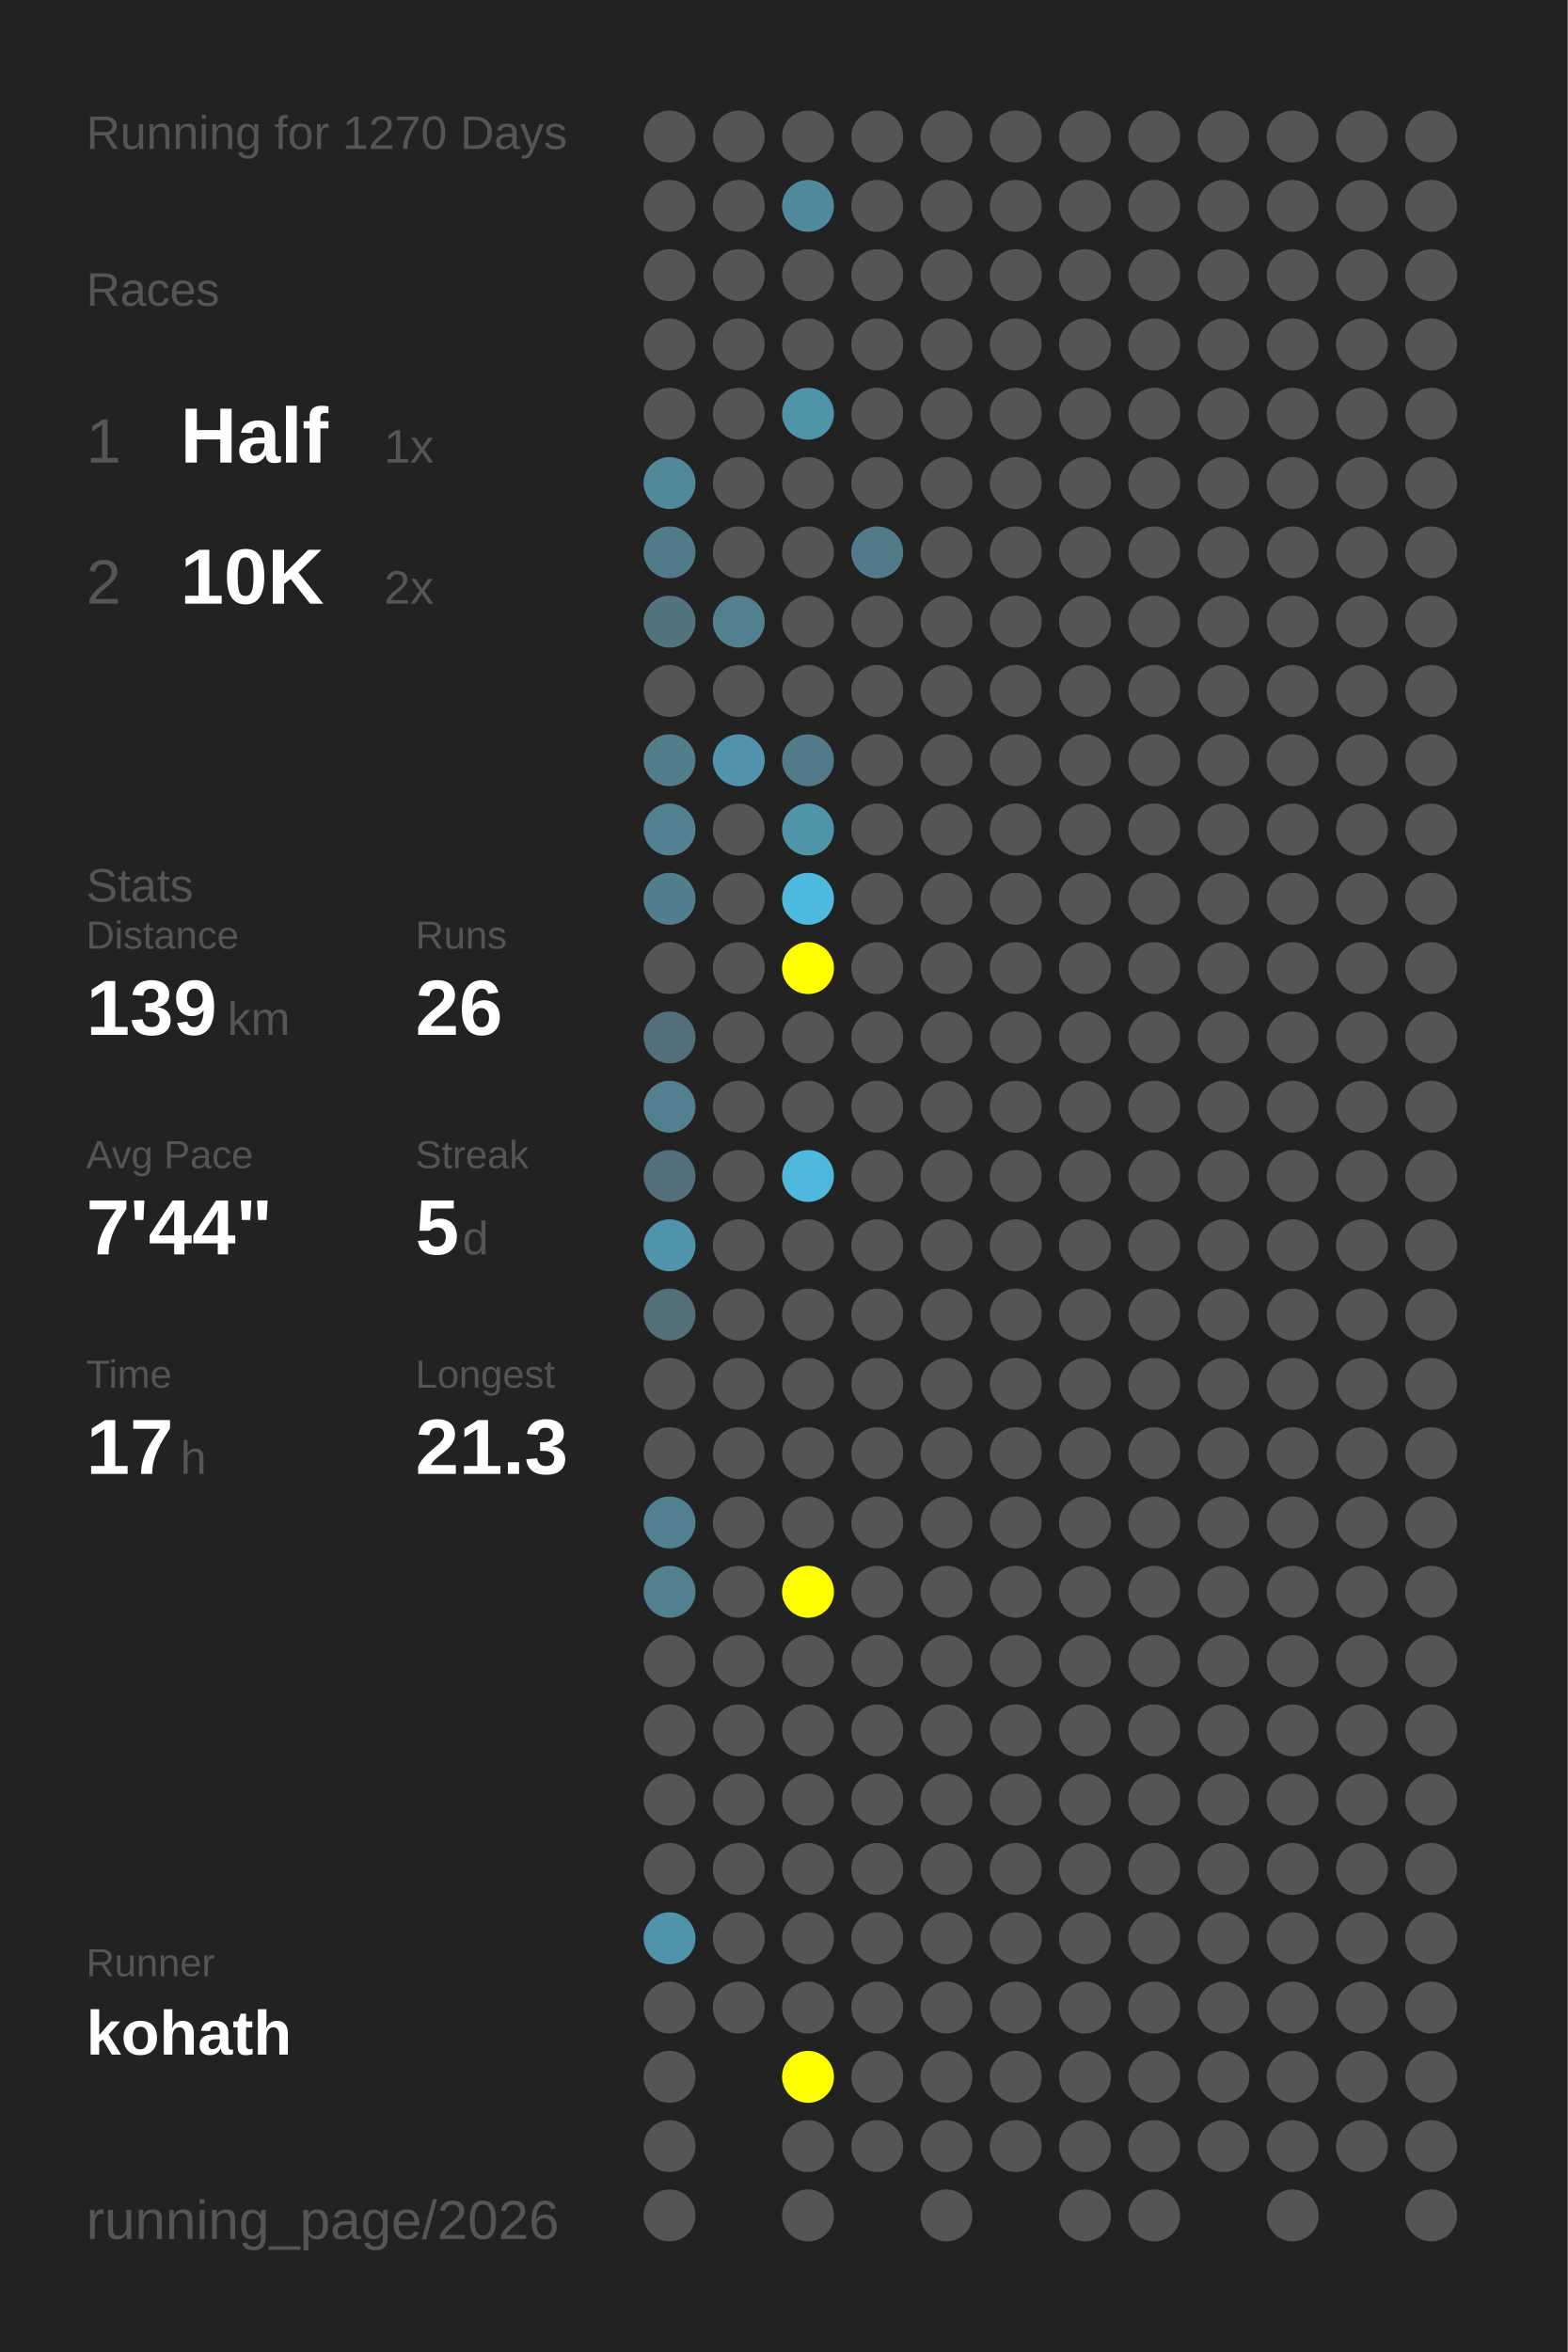
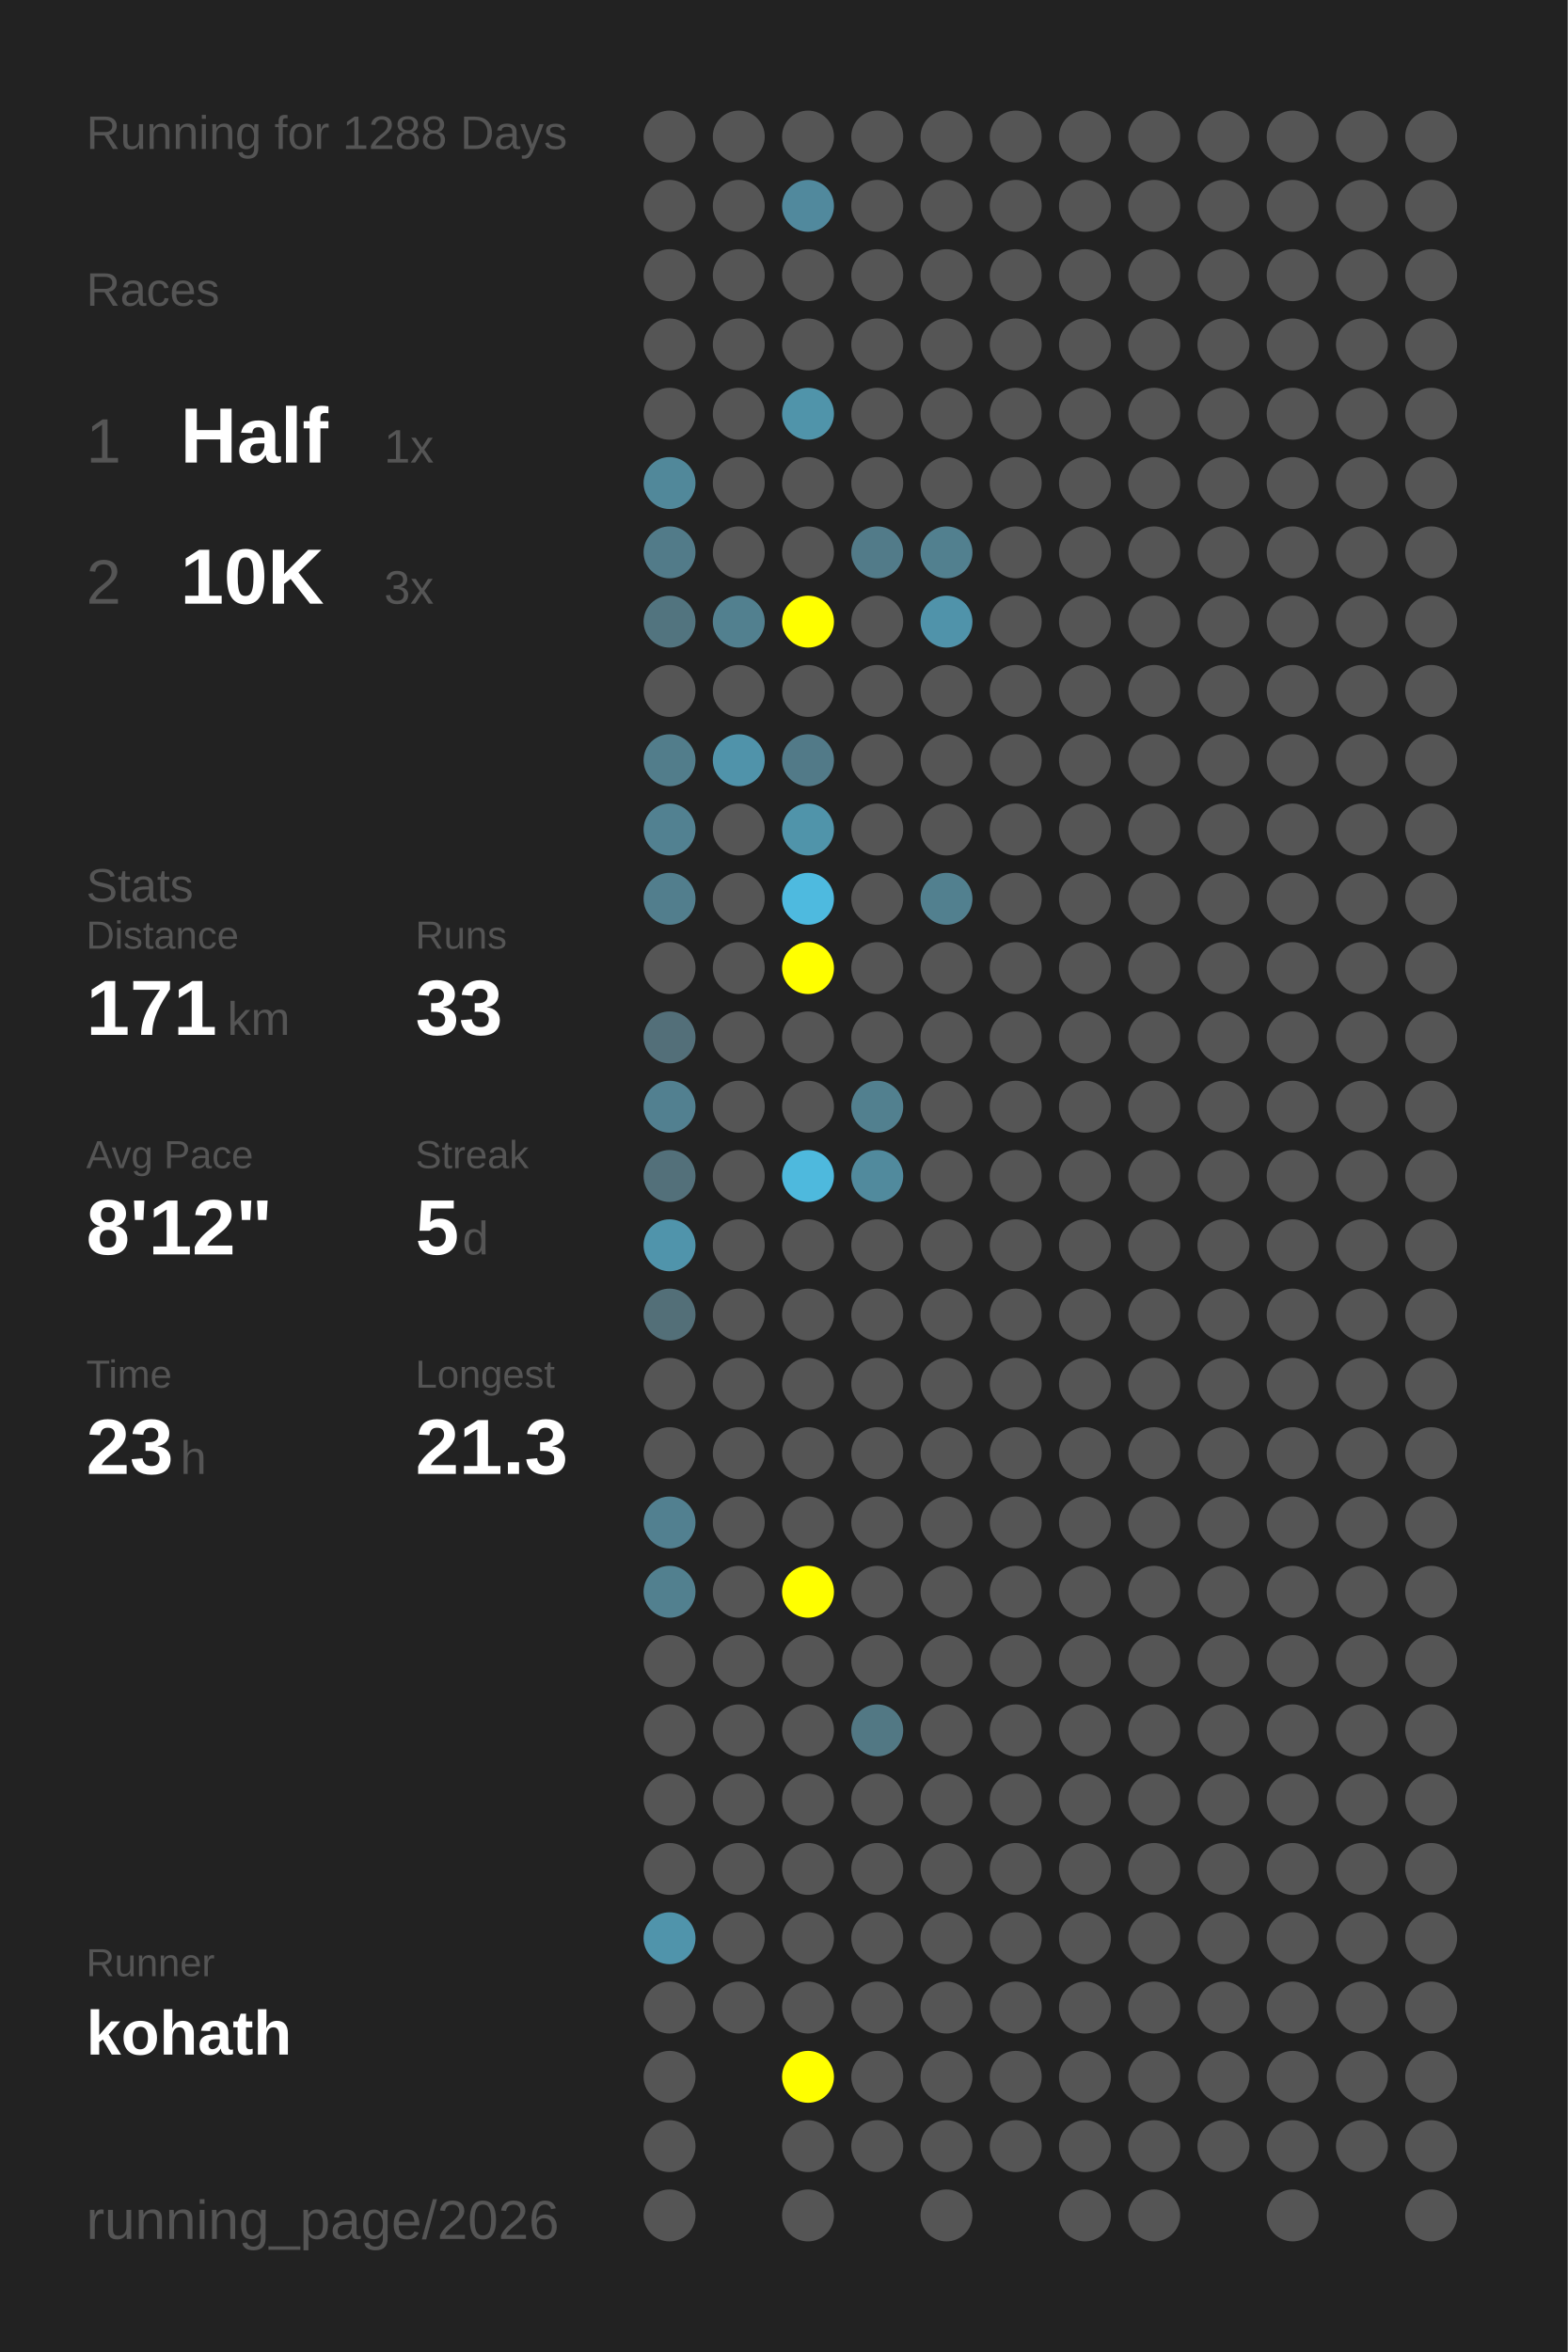
<svg xmlns="http://www.w3.org/2000/svg" baseProfile="full" height="300mm" version="1.1" viewBox="0,0,200,300" width="200mm">
  <defs />
  <rect fill="#222222" height="300" width="200" x="0" y="0" />
-   <text fill="#555555" style="font-size:6px; font-family:Arial;" x="11" y="19">Running for 1270 Days</text>
+   <text fill="#555555" style="font-size:6px; font-family:Arial;" x="11" y="19">Running for 1288 Days</text>
  <text fill="#555555" style="font-size:6px; font-family:Arial;" x="11" y="39">Races</text>
  <text fill="#555555" style="font-size:8px; font-family:Arial;" x="11" y="59">1</text>
  <text fill="#FFFFFF" style="font-size:10px; font-family:Arial; font-weight:bold;" x="23" y="59">Half</text>
  <text fill="#555555" style="font-size:6px; font-family:Arial;" x="49" y="59">1x</text>
  <text fill="#555555" style="font-size:8px; font-family:Arial;" x="11" y="77">2</text>
  <text fill="#FFFFFF" style="font-size:10px; font-family:Arial; font-weight:bold;" x="23" y="77">10K</text>
-   <text fill="#555555" style="font-size:6px; font-family:Arial;" x="49" y="77">2x</text>
+   <text fill="#555555" style="font-size:6px; font-family:Arial;" x="49" y="77">3x</text>
  <text fill="#555555" style="font-size:6px; font-family:Arial;" x="11" y="115">Stats</text>
  <text fill="#555555" style="font-size:5px; font-family:Arial;" x="11" y="121">Distance</text>
-   <text fill="#FFFFFF" style="font-size:10px; font-family:Arial; font-weight:bold;" x="11" y="132">139</text>
+   <text fill="#FFFFFF" style="font-size:10px; font-family:Arial; font-weight:bold;" x="11" y="132">171</text>
  <text fill="#555555" style="font-size:6px; font-family:Arial;" x="29" y="132">km</text>
  <text fill="#555555" style="font-size:5px; font-family:Arial;" x="53" y="121">Runs</text>
-   <text fill="#FFFFFF" style="font-size:10px; font-family:Arial; font-weight:bold;" x="53" y="132">26</text>
+   <text fill="#FFFFFF" style="font-size:10px; font-family:Arial; font-weight:bold;" x="53" y="132">33</text>
  <text fill="#555555" style="font-size:5px; font-family:Arial;" x="11" y="149">Avg Pace</text>
-   <text fill="#FFFFFF" style="font-size:10px; font-family:Arial; font-weight:bold;" x="11" y="160">7'44"</text>
+   <text fill="#FFFFFF" style="font-size:10px; font-family:Arial; font-weight:bold;" x="11" y="160">8'12"</text>
  <text fill="#555555" style="font-size:5px; font-family:Arial;" x="53" y="149">Streak</text>
  <text fill="#FFFFFF" style="font-size:10px; font-family:Arial; font-weight:bold;" x="53" y="160">5</text>
  <text fill="#555555" style="font-size:6px; font-family:Arial;" x="59" y="160">d</text>
  <text fill="#555555" style="font-size:5px; font-family:Arial;" x="11" y="177">Time</text>
-   <text fill="#FFFFFF" style="font-size:10px; font-family:Arial; font-weight:bold;" x="11" y="188">17</text>
+   <text fill="#FFFFFF" style="font-size:10px; font-family:Arial; font-weight:bold;" x="11" y="188">23</text>
  <text fill="#555555" style="font-size:6px; font-family:Arial;" x="23" y="188">h</text>
  <text fill="#555555" style="font-size:5px; font-family:Arial;" x="53" y="177">Longest</text>
  <text fill="#FFFFFF" style="font-size:10px; font-family:Arial; font-weight:bold;" x="53" y="188">21.3</text>
  <text fill="#555555" style="font-size:5px; font-family:Arial;" x="11" y="252.065">Runner</text>
  <text fill="#FFFFFF" style="font-size:8px; font-family:Arial; font-weight:bold;" x="11" y="262.065">kohath</text>
  <text fill="#555555" style="font-size:7px; font-family:Arial;" x="11" y="285.581">running_page/2026</text>
  <circle cx="85.417" cy="17.419" fill="#555555" r="3.312" />
  <circle cx="85.417" cy="26.258" fill="#555555" r="3.312" />
  <circle cx="85.417" cy="35.097" fill="#555555" r="3.312" />
  <circle cx="85.417" cy="43.935" fill="#555555" r="3.312" />
  <circle cx="85.417" cy="52.774" fill="#555555" r="3.312" />
  <circle cx="85.417" cy="61.613" fill="#51889a" r="3.312" />
  <circle cx="85.417" cy="70.452" fill="#527b89" r="3.312" />
  <circle cx="85.417" cy="79.29" fill="#52747f" r="3.312" />
  <circle cx="85.417" cy="88.129" fill="#555555" r="3.312" />
  <circle cx="85.417" cy="96.968" fill="#527d8b" r="3.312" />
  <circle cx="85.417" cy="105.806" fill="#528191" r="3.312" />
  <circle cx="85.417" cy="114.645" fill="#527e8d" r="3.312" />
  <circle cx="85.417" cy="123.484" fill="#555555" r="3.312" />
  <circle cx="85.417" cy="132.323" fill="#536f79" r="3.312" />
  <circle cx="85.417" cy="141.161" fill="#528090" r="3.312" />
  <circle cx="85.417" cy="150" fill="#53707a" r="3.312" />
  <circle cx="85.417" cy="158.839" fill="#5094ab" r="3.312" />
  <circle cx="85.417" cy="167.677" fill="#536f78" r="3.312" />
  <circle cx="85.417" cy="176.516" fill="#555555" r="3.312" />
  <circle cx="85.417" cy="185.355" fill="#555555" r="3.312" />
  <circle cx="85.417" cy="194.194" fill="#528090" r="3.312" />
  <circle cx="85.417" cy="203.032" fill="#52808f" r="3.312" />
  <circle cx="85.417" cy="211.871" fill="#555555" r="3.312" />
  <circle cx="85.417" cy="220.71" fill="#555555" r="3.312" />
  <circle cx="85.417" cy="229.548" fill="#555555" r="3.312" />
  <circle cx="85.417" cy="238.387" fill="#555555" r="3.312" />
  <circle cx="85.417" cy="247.226" fill="#5094ab" r="3.312" />
  <circle cx="85.417" cy="256.065" fill="#555555" r="3.312" />
  <circle cx="85.417" cy="264.903" fill="#555555" r="3.312" />
  <circle cx="85.417" cy="273.742" fill="#555555" r="3.312" />
  <circle cx="85.417" cy="282.581" fill="#555555" r="3.312" />
  <circle cx="94.25" cy="17.419" fill="#555555" r="3.312" />
  <circle cx="94.25" cy="26.258" fill="#555555" r="3.312" />
  <circle cx="94.25" cy="35.097" fill="#555555" r="3.312" />
  <circle cx="94.25" cy="43.935" fill="#555555" r="3.312" />
  <circle cx="94.25" cy="52.774" fill="#555555" r="3.312" />
  <circle cx="94.25" cy="61.613" fill="#555555" r="3.312" />
  <circle cx="94.25" cy="70.452" fill="#555555" r="3.312" />
  <circle cx="94.25" cy="79.29" fill="#52808f" r="3.312" />
  <circle cx="94.25" cy="88.129" fill="#555555" r="3.312" />
  <circle cx="94.25" cy="96.968" fill="#5093aa" r="3.312" />
  <circle cx="94.25" cy="105.806" fill="#555555" r="3.312" />
  <circle cx="94.25" cy="114.645" fill="#555555" r="3.312" />
  <circle cx="94.25" cy="123.484" fill="#555555" r="3.312" />
  <circle cx="94.25" cy="132.323" fill="#555555" r="3.312" />
  <circle cx="94.25" cy="141.161" fill="#555555" r="3.312" />
  <circle cx="94.25" cy="150" fill="#555555" r="3.312" />
  <circle cx="94.25" cy="158.839" fill="#555555" r="3.312" />
  <circle cx="94.25" cy="167.677" fill="#555555" r="3.312" />
  <circle cx="94.25" cy="176.516" fill="#555555" r="3.312" />
  <circle cx="94.25" cy="185.355" fill="#555555" r="3.312" />
  <circle cx="94.25" cy="194.194" fill="#555555" r="3.312" />
  <circle cx="94.25" cy="203.032" fill="#555555" r="3.312" />
  <circle cx="94.25" cy="211.871" fill="#555555" r="3.312" />
  <circle cx="94.25" cy="220.71" fill="#555555" r="3.312" />
  <circle cx="94.25" cy="229.548" fill="#555555" r="3.312" />
  <circle cx="94.25" cy="238.387" fill="#555555" r="3.312" />
  <circle cx="94.25" cy="247.226" fill="#555555" r="3.312" />
  <circle cx="94.25" cy="256.065" fill="#555555" r="3.312" />
  <circle cx="103.083" cy="17.419" fill="#555555" r="3.312" />
  <circle cx="103.083" cy="26.258" fill="#51899d" r="3.312" />
  <circle cx="103.083" cy="35.097" fill="#555555" r="3.312" />
  <circle cx="103.083" cy="43.935" fill="#555555" r="3.312" />
  <circle cx="103.083" cy="52.774" fill="#5094aa" r="3.312" />
  <circle cx="103.083" cy="61.613" fill="#555555" r="3.312" />
  <circle cx="103.083" cy="70.452" fill="#555555" r="3.312" />
-   <circle cx="103.083" cy="79.29" fill="#555555" r="3.312" />
+   <circle cx="103.083" cy="79.29" fill="#FFFF00" r="3.312" />
  <circle cx="103.083" cy="88.129" fill="#555555" r="3.312" />
  <circle cx="103.083" cy="96.968" fill="#527a88" r="3.312" />
  <circle cx="103.083" cy="105.806" fill="#5094aa" r="3.312" />
  <circle cx="103.083" cy="114.645" fill="#4ebadf" r="3.312" />
  <circle cx="103.083" cy="123.484" fill="#FFFF00" r="3.312" />
  <circle cx="103.083" cy="132.323" fill="#555555" r="3.312" />
  <circle cx="103.083" cy="141.161" fill="#555555" r="3.312" />
  <circle cx="103.083" cy="150" fill="#4eb9dd" r="3.312" />
  <circle cx="103.083" cy="158.839" fill="#555555" r="3.312" />
  <circle cx="103.083" cy="167.677" fill="#555555" r="3.312" />
  <circle cx="103.083" cy="176.516" fill="#555555" r="3.312" />
  <circle cx="103.083" cy="185.355" fill="#555555" r="3.312" />
  <circle cx="103.083" cy="194.194" fill="#555555" r="3.312" />
  <circle cx="103.083" cy="203.032" fill="#FFFF00" r="3.312" />
  <circle cx="103.083" cy="211.871" fill="#555555" r="3.312" />
  <circle cx="103.083" cy="220.71" fill="#555555" r="3.312" />
  <circle cx="103.083" cy="229.548" fill="#555555" r="3.312" />
  <circle cx="103.083" cy="238.387" fill="#555555" r="3.312" />
  <circle cx="103.083" cy="247.226" fill="#555555" r="3.312" />
  <circle cx="103.083" cy="256.065" fill="#555555" r="3.312" />
  <circle cx="103.083" cy="264.903" fill="#FFFF00" r="3.312" />
  <circle cx="103.083" cy="273.742" fill="#555555" r="3.312" />
  <circle cx="103.083" cy="282.581" fill="#555555" r="3.312" />
  <circle cx="111.917" cy="17.419" fill="#555555" r="3.312" />
  <circle cx="111.917" cy="26.258" fill="#555555" r="3.312" />
  <circle cx="111.917" cy="35.097" fill="#555555" r="3.312" />
  <circle cx="111.917" cy="43.935" fill="#555555" r="3.312" />
  <circle cx="111.917" cy="52.774" fill="#555555" r="3.312" />
  <circle cx="111.917" cy="61.613" fill="#555555" r="3.312" />
  <circle cx="111.917" cy="70.452" fill="#527b89" r="3.312" />
  <circle cx="111.917" cy="79.29" fill="#555555" r="3.312" />
  <circle cx="111.917" cy="88.129" fill="#555555" r="3.312" />
  <circle cx="111.917" cy="96.968" fill="#555555" r="3.312" />
  <circle cx="111.917" cy="105.806" fill="#555555" r="3.312" />
  <circle cx="111.917" cy="114.645" fill="#555555" r="3.312" />
  <circle cx="111.917" cy="123.484" fill="#555555" r="3.312" />
  <circle cx="111.917" cy="132.323" fill="#555555" r="3.312" />
-   <circle cx="111.917" cy="141.161" fill="#555555" r="3.312" />
-   <circle cx="111.917" cy="150" fill="#555555" r="3.312" />
+   <circle cx="111.917" cy="141.161" fill="#52808f" r="3.312" />
+   <circle cx="111.917" cy="150" fill="#518a9d" r="3.312" />
  <circle cx="111.917" cy="158.839" fill="#555555" r="3.312" />
  <circle cx="111.917" cy="167.677" fill="#555555" r="3.312" />
  <circle cx="111.917" cy="176.516" fill="#555555" r="3.312" />
  <circle cx="111.917" cy="185.355" fill="#555555" r="3.312" />
  <circle cx="111.917" cy="194.194" fill="#555555" r="3.312" />
  <circle cx="111.917" cy="203.032" fill="#555555" r="3.312" />
  <circle cx="111.917" cy="211.871" fill="#555555" r="3.312" />
-   <circle cx="111.917" cy="220.71" fill="#555555" r="3.312" />
+   <circle cx="111.917" cy="220.71" fill="#527884" r="3.312" />
  <circle cx="111.917" cy="229.548" fill="#555555" r="3.312" />
  <circle cx="111.917" cy="238.387" fill="#555555" r="3.312" />
  <circle cx="111.917" cy="247.226" fill="#555555" r="3.312" />
  <circle cx="111.917" cy="256.065" fill="#555555" r="3.312" />
  <circle cx="111.917" cy="264.903" fill="#555555" r="3.312" />
  <circle cx="111.917" cy="273.742" fill="#555555" r="3.312" />
  <circle cx="120.75" cy="17.419" fill="#555555" r="3.312" />
  <circle cx="120.75" cy="26.258" fill="#555555" r="3.312" />
  <circle cx="120.75" cy="35.097" fill="#555555" r="3.312" />
  <circle cx="120.75" cy="43.935" fill="#555555" r="3.312" />
  <circle cx="120.75" cy="52.774" fill="#555555" r="3.312" />
  <circle cx="120.75" cy="61.613" fill="#555555" r="3.312" />
-   <circle cx="120.75" cy="70.452" fill="#555555" r="3.312" />
-   <circle cx="120.75" cy="79.29" fill="#555555" r="3.312" />
+   <circle cx="120.75" cy="70.452" fill="#52808f" r="3.312" />
+   <circle cx="120.75" cy="79.29" fill="#5093aa" r="3.312" />
  <circle cx="120.75" cy="88.129" fill="#555555" r="3.312" />
  <circle cx="120.75" cy="96.968" fill="#555555" r="3.312" />
  <circle cx="120.75" cy="105.806" fill="#555555" r="3.312" />
-   <circle cx="120.75" cy="114.645" fill="#555555" r="3.312" />
+   <circle cx="120.75" cy="114.645" fill="#52808f" r="3.312" />
  <circle cx="120.75" cy="123.484" fill="#555555" r="3.312" />
  <circle cx="120.75" cy="132.323" fill="#555555" r="3.312" />
  <circle cx="120.75" cy="141.161" fill="#555555" r="3.312" />
  <circle cx="120.75" cy="150" fill="#555555" r="3.312" />
  <circle cx="120.75" cy="158.839" fill="#555555" r="3.312" />
  <circle cx="120.75" cy="167.677" fill="#555555" r="3.312" />
  <circle cx="120.75" cy="176.516" fill="#555555" r="3.312" />
  <circle cx="120.75" cy="185.355" fill="#555555" r="3.312" />
  <circle cx="120.75" cy="194.194" fill="#555555" r="3.312" />
  <circle cx="120.75" cy="203.032" fill="#555555" r="3.312" />
  <circle cx="120.75" cy="211.871" fill="#555555" r="3.312" />
  <circle cx="120.75" cy="220.71" fill="#555555" r="3.312" />
  <circle cx="120.75" cy="229.548" fill="#555555" r="3.312" />
  <circle cx="120.75" cy="238.387" fill="#555555" r="3.312" />
  <circle cx="120.75" cy="247.226" fill="#555555" r="3.312" />
  <circle cx="120.75" cy="256.065" fill="#555555" r="3.312" />
  <circle cx="120.75" cy="264.903" fill="#555555" r="3.312" />
  <circle cx="120.75" cy="273.742" fill="#555555" r="3.312" />
  <circle cx="120.75" cy="282.581" fill="#555555" r="3.312" />
  <circle cx="129.583" cy="17.419" fill="#555555" r="3.312" />
  <circle cx="129.583" cy="26.258" fill="#555555" r="3.312" />
  <circle cx="129.583" cy="35.097" fill="#555555" r="3.312" />
  <circle cx="129.583" cy="43.935" fill="#555555" r="3.312" />
  <circle cx="129.583" cy="52.774" fill="#555555" r="3.312" />
  <circle cx="129.583" cy="61.613" fill="#555555" r="3.312" />
  <circle cx="129.583" cy="70.452" fill="#555555" r="3.312" />
  <circle cx="129.583" cy="79.29" fill="#555555" r="3.312" />
  <circle cx="129.583" cy="88.129" fill="#555555" r="3.312" />
  <circle cx="129.583" cy="96.968" fill="#555555" r="3.312" />
  <circle cx="129.583" cy="105.806" fill="#555555" r="3.312" />
  <circle cx="129.583" cy="114.645" fill="#555555" r="3.312" />
  <circle cx="129.583" cy="123.484" fill="#555555" r="3.312" />
  <circle cx="129.583" cy="132.323" fill="#555555" r="3.312" />
  <circle cx="129.583" cy="141.161" fill="#555555" r="3.312" />
  <circle cx="129.583" cy="150" fill="#555555" r="3.312" />
  <circle cx="129.583" cy="158.839" fill="#555555" r="3.312" />
  <circle cx="129.583" cy="167.677" fill="#555555" r="3.312" />
  <circle cx="129.583" cy="176.516" fill="#555555" r="3.312" />
  <circle cx="129.583" cy="185.355" fill="#555555" r="3.312" />
  <circle cx="129.583" cy="194.194" fill="#555555" r="3.312" />
  <circle cx="129.583" cy="203.032" fill="#555555" r="3.312" />
  <circle cx="129.583" cy="211.871" fill="#555555" r="3.312" />
  <circle cx="129.583" cy="220.71" fill="#555555" r="3.312" />
  <circle cx="129.583" cy="229.548" fill="#555555" r="3.312" />
  <circle cx="129.583" cy="238.387" fill="#555555" r="3.312" />
  <circle cx="129.583" cy="247.226" fill="#555555" r="3.312" />
  <circle cx="129.583" cy="256.065" fill="#555555" r="3.312" />
  <circle cx="129.583" cy="264.903" fill="#555555" r="3.312" />
  <circle cx="129.583" cy="273.742" fill="#555555" r="3.312" />
  <circle cx="138.417" cy="17.419" fill="#555555" r="3.312" />
  <circle cx="138.417" cy="26.258" fill="#555555" r="3.312" />
  <circle cx="138.417" cy="35.097" fill="#555555" r="3.312" />
  <circle cx="138.417" cy="43.935" fill="#555555" r="3.312" />
  <circle cx="138.417" cy="52.774" fill="#555555" r="3.312" />
  <circle cx="138.417" cy="61.613" fill="#555555" r="3.312" />
  <circle cx="138.417" cy="70.452" fill="#555555" r="3.312" />
  <circle cx="138.417" cy="79.29" fill="#555555" r="3.312" />
  <circle cx="138.417" cy="88.129" fill="#555555" r="3.312" />
  <circle cx="138.417" cy="96.968" fill="#555555" r="3.312" />
  <circle cx="138.417" cy="105.806" fill="#555555" r="3.312" />
  <circle cx="138.417" cy="114.645" fill="#555555" r="3.312" />
  <circle cx="138.417" cy="123.484" fill="#555555" r="3.312" />
  <circle cx="138.417" cy="132.323" fill="#555555" r="3.312" />
  <circle cx="138.417" cy="141.161" fill="#555555" r="3.312" />
  <circle cx="138.417" cy="150" fill="#555555" r="3.312" />
  <circle cx="138.417" cy="158.839" fill="#555555" r="3.312" />
  <circle cx="138.417" cy="167.677" fill="#555555" r="3.312" />
  <circle cx="138.417" cy="176.516" fill="#555555" r="3.312" />
  <circle cx="138.417" cy="185.355" fill="#555555" r="3.312" />
  <circle cx="138.417" cy="194.194" fill="#555555" r="3.312" />
  <circle cx="138.417" cy="203.032" fill="#555555" r="3.312" />
  <circle cx="138.417" cy="211.871" fill="#555555" r="3.312" />
  <circle cx="138.417" cy="220.71" fill="#555555" r="3.312" />
  <circle cx="138.417" cy="229.548" fill="#555555" r="3.312" />
  <circle cx="138.417" cy="238.387" fill="#555555" r="3.312" />
  <circle cx="138.417" cy="247.226" fill="#555555" r="3.312" />
  <circle cx="138.417" cy="256.065" fill="#555555" r="3.312" />
  <circle cx="138.417" cy="264.903" fill="#555555" r="3.312" />
  <circle cx="138.417" cy="273.742" fill="#555555" r="3.312" />
  <circle cx="138.417" cy="282.581" fill="#555555" r="3.312" />
  <circle cx="147.25" cy="17.419" fill="#555555" r="3.312" />
  <circle cx="147.25" cy="26.258" fill="#555555" r="3.312" />
  <circle cx="147.25" cy="35.097" fill="#555555" r="3.312" />
  <circle cx="147.25" cy="43.935" fill="#555555" r="3.312" />
  <circle cx="147.25" cy="52.774" fill="#555555" r="3.312" />
  <circle cx="147.25" cy="61.613" fill="#555555" r="3.312" />
  <circle cx="147.25" cy="70.452" fill="#555555" r="3.312" />
  <circle cx="147.25" cy="79.29" fill="#555555" r="3.312" />
  <circle cx="147.25" cy="88.129" fill="#555555" r="3.312" />
  <circle cx="147.25" cy="96.968" fill="#555555" r="3.312" />
  <circle cx="147.25" cy="105.806" fill="#555555" r="3.312" />
  <circle cx="147.25" cy="114.645" fill="#555555" r="3.312" />
  <circle cx="147.25" cy="123.484" fill="#555555" r="3.312" />
  <circle cx="147.25" cy="132.323" fill="#555555" r="3.312" />
  <circle cx="147.25" cy="141.161" fill="#555555" r="3.312" />
  <circle cx="147.25" cy="150" fill="#555555" r="3.312" />
  <circle cx="147.25" cy="158.839" fill="#555555" r="3.312" />
  <circle cx="147.25" cy="167.677" fill="#555555" r="3.312" />
  <circle cx="147.25" cy="176.516" fill="#555555" r="3.312" />
  <circle cx="147.25" cy="185.355" fill="#555555" r="3.312" />
  <circle cx="147.25" cy="194.194" fill="#555555" r="3.312" />
  <circle cx="147.25" cy="203.032" fill="#555555" r="3.312" />
  <circle cx="147.25" cy="211.871" fill="#555555" r="3.312" />
  <circle cx="147.25" cy="220.71" fill="#555555" r="3.312" />
  <circle cx="147.25" cy="229.548" fill="#555555" r="3.312" />
  <circle cx="147.25" cy="238.387" fill="#555555" r="3.312" />
  <circle cx="147.25" cy="247.226" fill="#555555" r="3.312" />
  <circle cx="147.25" cy="256.065" fill="#555555" r="3.312" />
  <circle cx="147.25" cy="264.903" fill="#555555" r="3.312" />
  <circle cx="147.25" cy="273.742" fill="#555555" r="3.312" />
  <circle cx="147.25" cy="282.581" fill="#555555" r="3.312" />
  <circle cx="156.083" cy="17.419" fill="#555555" r="3.312" />
  <circle cx="156.083" cy="26.258" fill="#555555" r="3.312" />
  <circle cx="156.083" cy="35.097" fill="#555555" r="3.312" />
  <circle cx="156.083" cy="43.935" fill="#555555" r="3.312" />
  <circle cx="156.083" cy="52.774" fill="#555555" r="3.312" />
  <circle cx="156.083" cy="61.613" fill="#555555" r="3.312" />
  <circle cx="156.083" cy="70.452" fill="#555555" r="3.312" />
  <circle cx="156.083" cy="79.29" fill="#555555" r="3.312" />
  <circle cx="156.083" cy="88.129" fill="#555555" r="3.312" />
  <circle cx="156.083" cy="96.968" fill="#555555" r="3.312" />
  <circle cx="156.083" cy="105.806" fill="#555555" r="3.312" />
  <circle cx="156.083" cy="114.645" fill="#555555" r="3.312" />
  <circle cx="156.083" cy="123.484" fill="#555555" r="3.312" />
  <circle cx="156.083" cy="132.323" fill="#555555" r="3.312" />
  <circle cx="156.083" cy="141.161" fill="#555555" r="3.312" />
  <circle cx="156.083" cy="150" fill="#555555" r="3.312" />
  <circle cx="156.083" cy="158.839" fill="#555555" r="3.312" />
  <circle cx="156.083" cy="167.677" fill="#555555" r="3.312" />
  <circle cx="156.083" cy="176.516" fill="#555555" r="3.312" />
  <circle cx="156.083" cy="185.355" fill="#555555" r="3.312" />
  <circle cx="156.083" cy="194.194" fill="#555555" r="3.312" />
  <circle cx="156.083" cy="203.032" fill="#555555" r="3.312" />
  <circle cx="156.083" cy="211.871" fill="#555555" r="3.312" />
  <circle cx="156.083" cy="220.71" fill="#555555" r="3.312" />
  <circle cx="156.083" cy="229.548" fill="#555555" r="3.312" />
  <circle cx="156.083" cy="238.387" fill="#555555" r="3.312" />
  <circle cx="156.083" cy="247.226" fill="#555555" r="3.312" />
  <circle cx="156.083" cy="256.065" fill="#555555" r="3.312" />
  <circle cx="156.083" cy="264.903" fill="#555555" r="3.312" />
  <circle cx="156.083" cy="273.742" fill="#555555" r="3.312" />
  <circle cx="164.917" cy="17.419" fill="#555555" r="3.312" />
  <circle cx="164.917" cy="26.258" fill="#555555" r="3.312" />
  <circle cx="164.917" cy="35.097" fill="#555555" r="3.312" />
  <circle cx="164.917" cy="43.935" fill="#555555" r="3.312" />
  <circle cx="164.917" cy="52.774" fill="#555555" r="3.312" />
  <circle cx="164.917" cy="61.613" fill="#555555" r="3.312" />
  <circle cx="164.917" cy="70.452" fill="#555555" r="3.312" />
  <circle cx="164.917" cy="79.29" fill="#555555" r="3.312" />
  <circle cx="164.917" cy="88.129" fill="#555555" r="3.312" />
  <circle cx="164.917" cy="96.968" fill="#555555" r="3.312" />
  <circle cx="164.917" cy="105.806" fill="#555555" r="3.312" />
  <circle cx="164.917" cy="114.645" fill="#555555" r="3.312" />
  <circle cx="164.917" cy="123.484" fill="#555555" r="3.312" />
  <circle cx="164.917" cy="132.323" fill="#555555" r="3.312" />
  <circle cx="164.917" cy="141.161" fill="#555555" r="3.312" />
  <circle cx="164.917" cy="150" fill="#555555" r="3.312" />
  <circle cx="164.917" cy="158.839" fill="#555555" r="3.312" />
  <circle cx="164.917" cy="167.677" fill="#555555" r="3.312" />
  <circle cx="164.917" cy="176.516" fill="#555555" r="3.312" />
  <circle cx="164.917" cy="185.355" fill="#555555" r="3.312" />
  <circle cx="164.917" cy="194.194" fill="#555555" r="3.312" />
  <circle cx="164.917" cy="203.032" fill="#555555" r="3.312" />
  <circle cx="164.917" cy="211.871" fill="#555555" r="3.312" />
  <circle cx="164.917" cy="220.71" fill="#555555" r="3.312" />
  <circle cx="164.917" cy="229.548" fill="#555555" r="3.312" />
  <circle cx="164.917" cy="238.387" fill="#555555" r="3.312" />
  <circle cx="164.917" cy="247.226" fill="#555555" r="3.312" />
  <circle cx="164.917" cy="256.065" fill="#555555" r="3.312" />
  <circle cx="164.917" cy="264.903" fill="#555555" r="3.312" />
  <circle cx="164.917" cy="273.742" fill="#555555" r="3.312" />
  <circle cx="164.917" cy="282.581" fill="#555555" r="3.312" />
  <circle cx="173.75" cy="17.419" fill="#555555" r="3.312" />
  <circle cx="173.75" cy="26.258" fill="#555555" r="3.312" />
  <circle cx="173.75" cy="35.097" fill="#555555" r="3.312" />
  <circle cx="173.75" cy="43.935" fill="#555555" r="3.312" />
  <circle cx="173.75" cy="52.774" fill="#555555" r="3.312" />
  <circle cx="173.75" cy="61.613" fill="#555555" r="3.312" />
  <circle cx="173.75" cy="70.452" fill="#555555" r="3.312" />
  <circle cx="173.75" cy="79.29" fill="#555555" r="3.312" />
  <circle cx="173.75" cy="88.129" fill="#555555" r="3.312" />
  <circle cx="173.75" cy="96.968" fill="#555555" r="3.312" />
  <circle cx="173.75" cy="105.806" fill="#555555" r="3.312" />
  <circle cx="173.75" cy="114.645" fill="#555555" r="3.312" />
  <circle cx="173.75" cy="123.484" fill="#555555" r="3.312" />
  <circle cx="173.75" cy="132.323" fill="#555555" r="3.312" />
  <circle cx="173.75" cy="141.161" fill="#555555" r="3.312" />
  <circle cx="173.75" cy="150" fill="#555555" r="3.312" />
  <circle cx="173.75" cy="158.839" fill="#555555" r="3.312" />
  <circle cx="173.75" cy="167.677" fill="#555555" r="3.312" />
  <circle cx="173.75" cy="176.516" fill="#555555" r="3.312" />
  <circle cx="173.75" cy="185.355" fill="#555555" r="3.312" />
  <circle cx="173.75" cy="194.194" fill="#555555" r="3.312" />
  <circle cx="173.75" cy="203.032" fill="#555555" r="3.312" />
  <circle cx="173.75" cy="211.871" fill="#555555" r="3.312" />
  <circle cx="173.75" cy="220.71" fill="#555555" r="3.312" />
  <circle cx="173.75" cy="229.548" fill="#555555" r="3.312" />
  <circle cx="173.75" cy="238.387" fill="#555555" r="3.312" />
  <circle cx="173.75" cy="247.226" fill="#555555" r="3.312" />
  <circle cx="173.75" cy="256.065" fill="#555555" r="3.312" />
  <circle cx="173.75" cy="264.903" fill="#555555" r="3.312" />
  <circle cx="173.75" cy="273.742" fill="#555555" r="3.312" />
  <circle cx="182.583" cy="17.419" fill="#555555" r="3.312" />
  <circle cx="182.583" cy="26.258" fill="#555555" r="3.312" />
  <circle cx="182.583" cy="35.097" fill="#555555" r="3.312" />
  <circle cx="182.583" cy="43.935" fill="#555555" r="3.312" />
  <circle cx="182.583" cy="52.774" fill="#555555" r="3.312" />
  <circle cx="182.583" cy="61.613" fill="#555555" r="3.312" />
  <circle cx="182.583" cy="70.452" fill="#555555" r="3.312" />
  <circle cx="182.583" cy="79.29" fill="#555555" r="3.312" />
  <circle cx="182.583" cy="88.129" fill="#555555" r="3.312" />
  <circle cx="182.583" cy="96.968" fill="#555555" r="3.312" />
  <circle cx="182.583" cy="105.806" fill="#555555" r="3.312" />
  <circle cx="182.583" cy="114.645" fill="#555555" r="3.312" />
  <circle cx="182.583" cy="123.484" fill="#555555" r="3.312" />
  <circle cx="182.583" cy="132.323" fill="#555555" r="3.312" />
  <circle cx="182.583" cy="141.161" fill="#555555" r="3.312" />
  <circle cx="182.583" cy="150" fill="#555555" r="3.312" />
  <circle cx="182.583" cy="158.839" fill="#555555" r="3.312" />
  <circle cx="182.583" cy="167.677" fill="#555555" r="3.312" />
  <circle cx="182.583" cy="176.516" fill="#555555" r="3.312" />
  <circle cx="182.583" cy="185.355" fill="#555555" r="3.312" />
  <circle cx="182.583" cy="194.194" fill="#555555" r="3.312" />
  <circle cx="182.583" cy="203.032" fill="#555555" r="3.312" />
  <circle cx="182.583" cy="211.871" fill="#555555" r="3.312" />
  <circle cx="182.583" cy="220.71" fill="#555555" r="3.312" />
  <circle cx="182.583" cy="229.548" fill="#555555" r="3.312" />
  <circle cx="182.583" cy="238.387" fill="#555555" r="3.312" />
  <circle cx="182.583" cy="247.226" fill="#555555" r="3.312" />
  <circle cx="182.583" cy="256.065" fill="#555555" r="3.312" />
  <circle cx="182.583" cy="264.903" fill="#555555" r="3.312" />
  <circle cx="182.583" cy="273.742" fill="#555555" r="3.312" />
  <circle cx="182.583" cy="282.581" fill="#555555" r="3.312" />
</svg>
